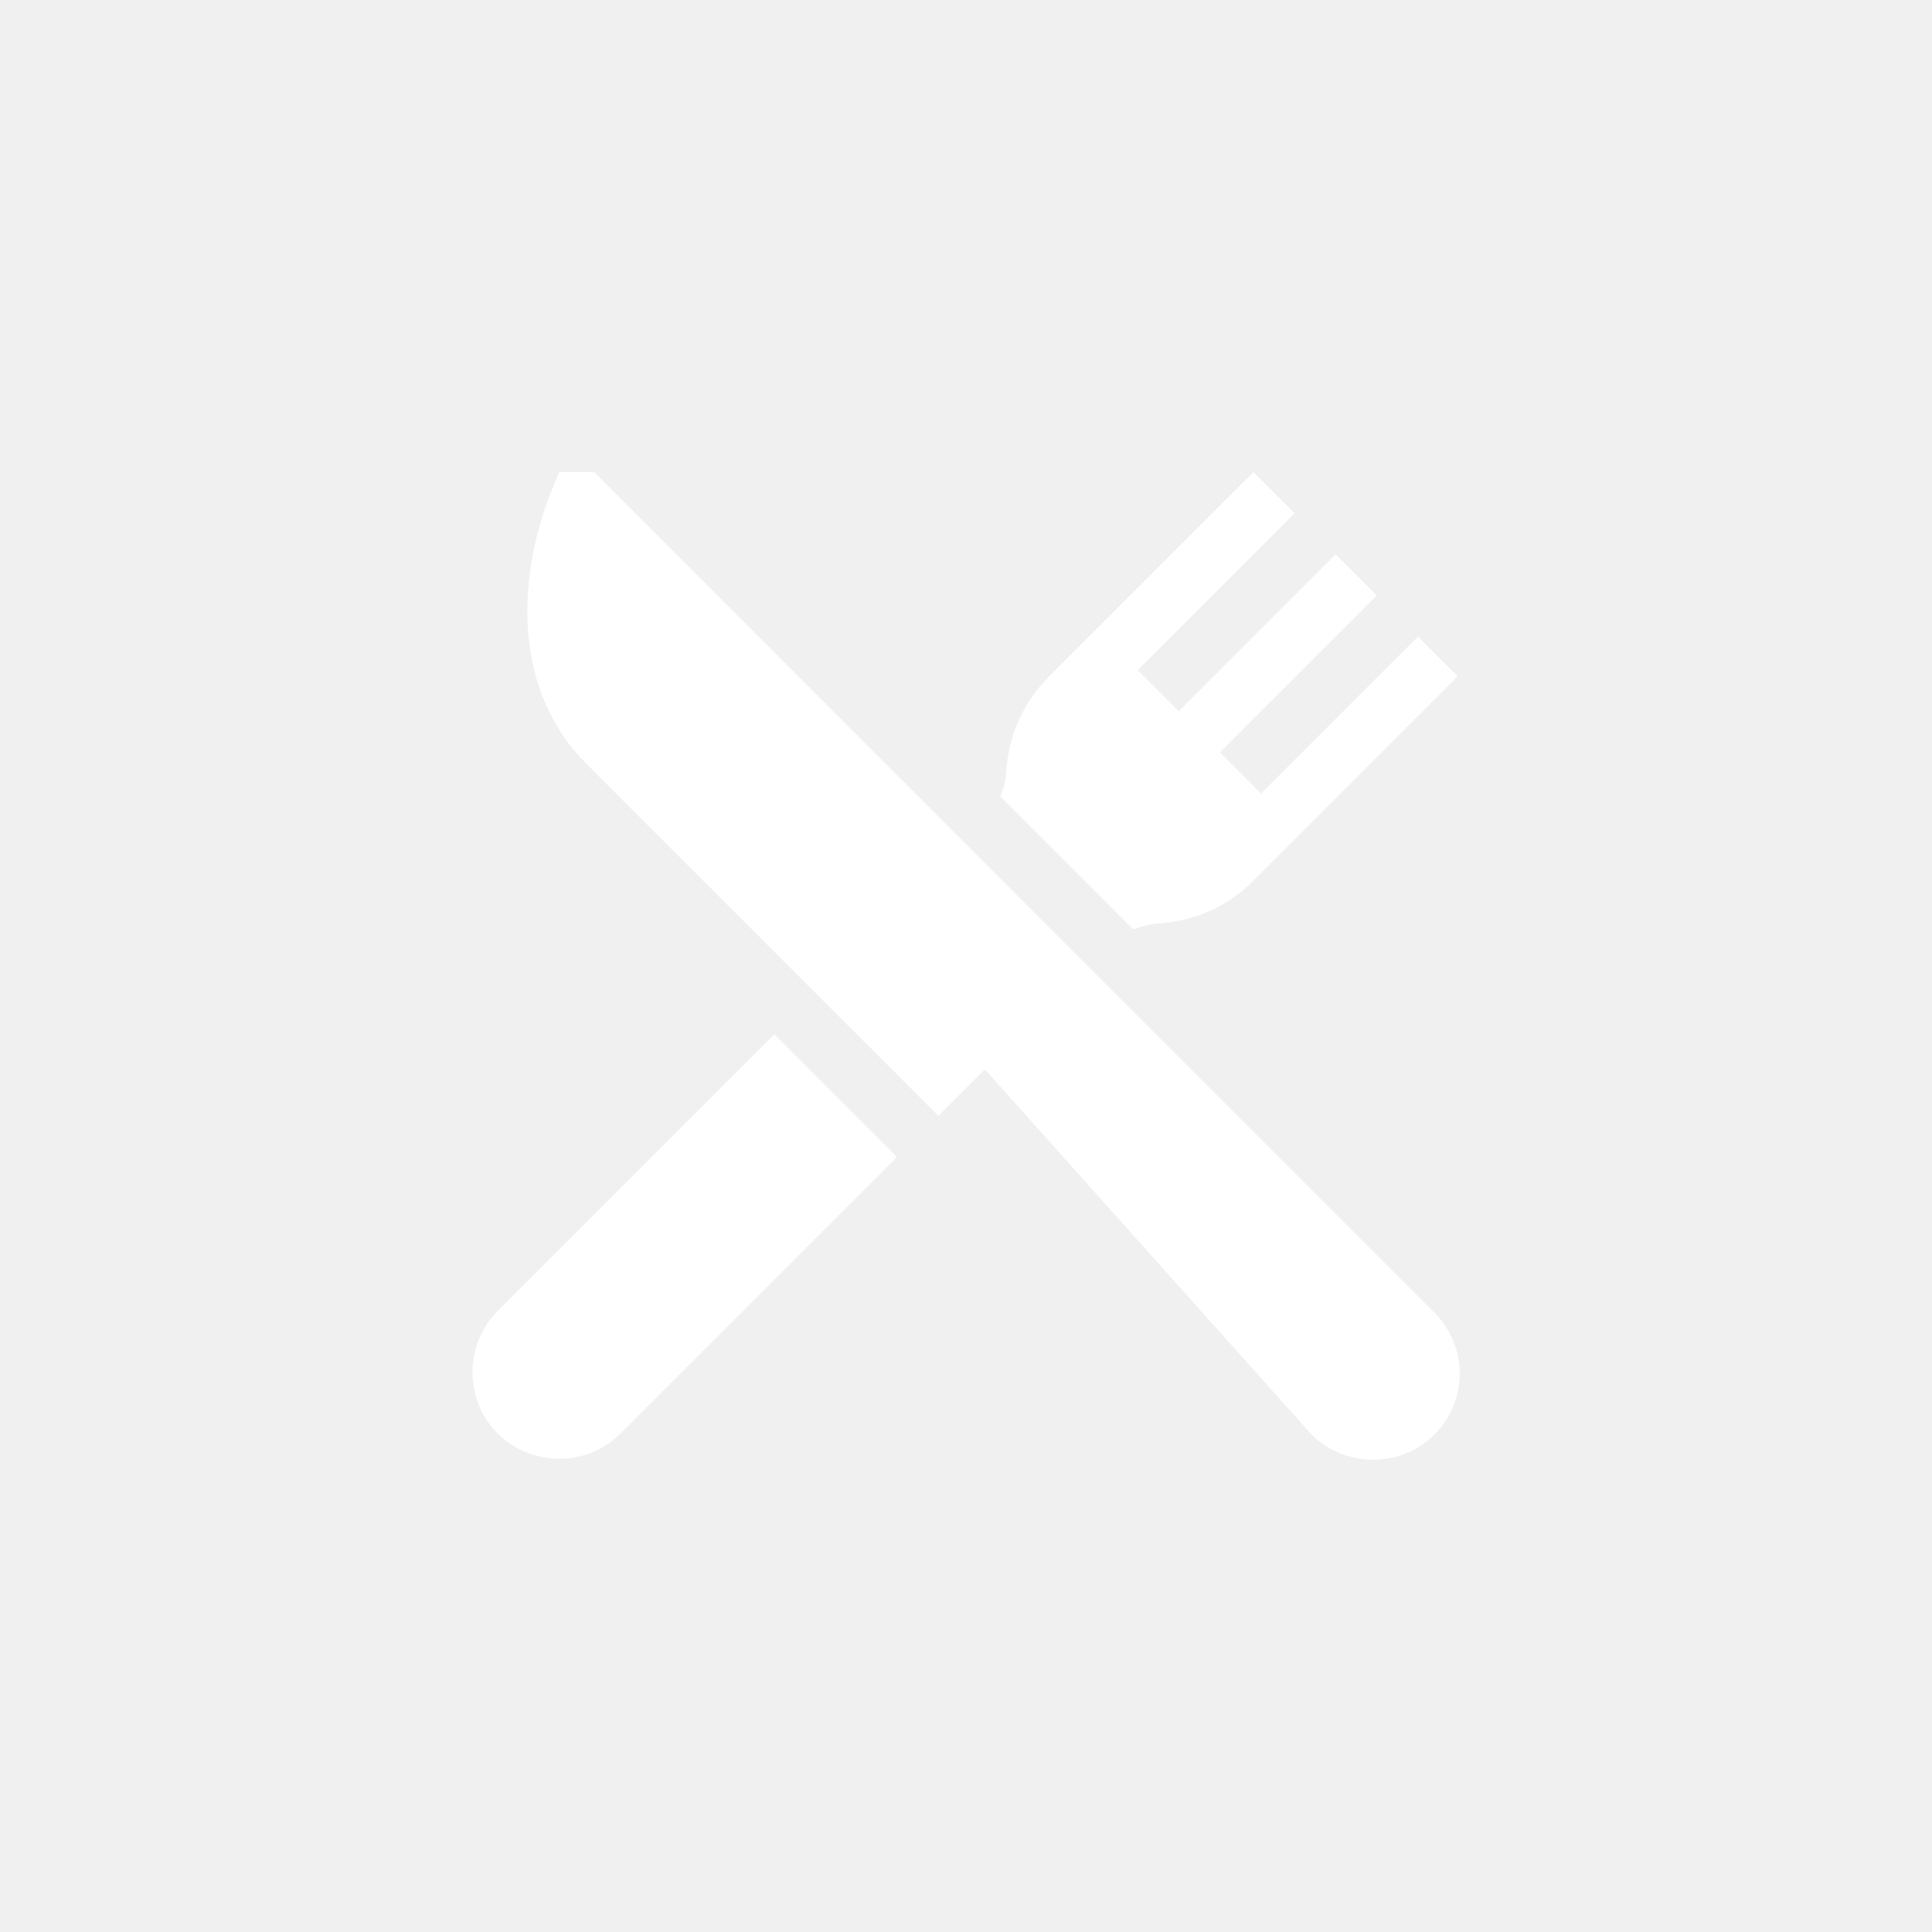
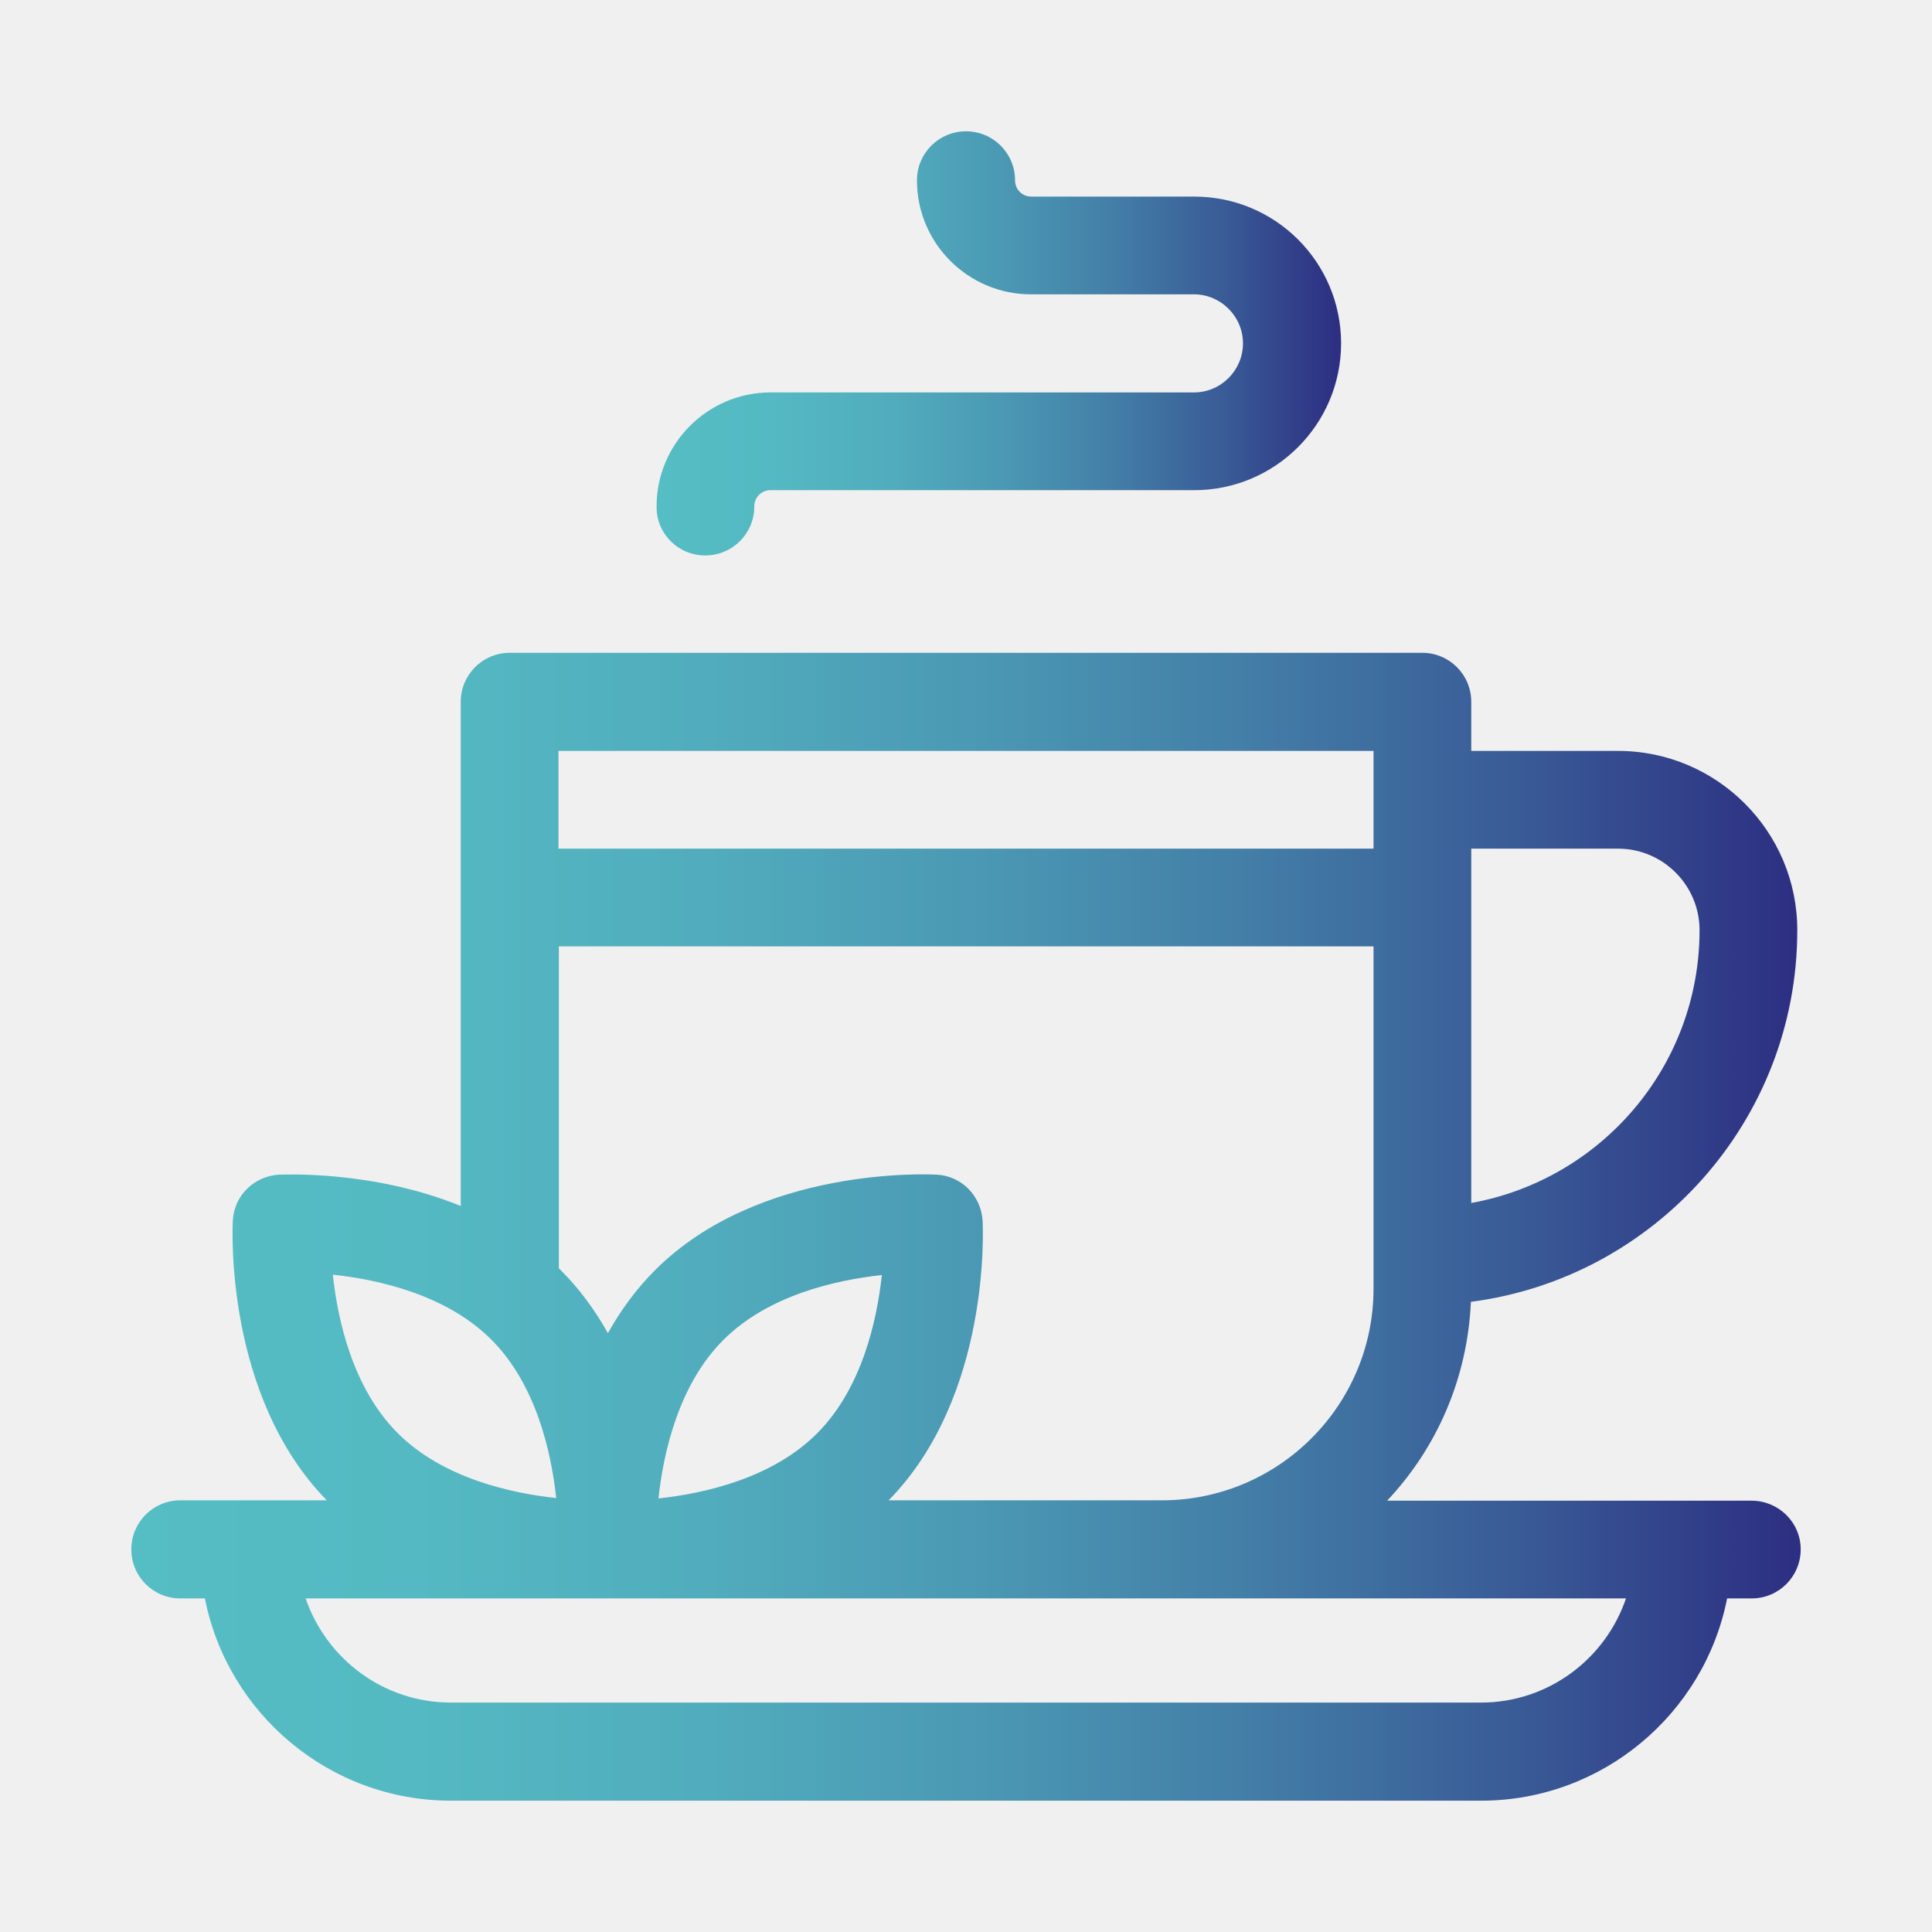
<svg xmlns="http://www.w3.org/2000/svg" version="1.1" id="Capa_1" x="0px" y="0px" viewBox="0 0 512 512" style="enable-background:new 0 0 512 512;" xml:space="preserve">
  <style type="text/css">
- 	.st0{fill:#FFFFFF;}
+ 	.st0{fill:url(#SVGID_1_);}
+ 	.st1{fill:url(#SVGID_2_);}
</style>
  <g>
-     <g>
-       <path class="st0" d="M380,347.7L277.3,245L157.5,125.1h-9.3l-2,4.8c-5.1,12.9-7.2,26-6.2,37.9c1.1,13.7,6.4,25.5,15,34.2    l93.7,93.7l12.3-12.3l86.6,96.8c8.6,8.6,23.5,9.1,32.5,0C389.1,371.3,389.1,356.7,380,347.7z" />
-     </g>
-   </g>
-   <g>
-     <g>
-       <path class="st0" d="M205.2,274.1l-73.3,73.3c-8.9,8.9-8.9,23.6,0,32.5c8.5,8.5,23.3,9.3,32.5,0l73.3-73.3L205.2,274.1z" />
-     </g>
-   </g>
-   <g>
-     <g>
-       <path class="st0" d="M375.8,168.7l-41.6,41.6l-10.9-10.9l41.6-41.6L354,146.9l-41.6,41.6l-10.9-10.9l41.6-41.6l-10.9-10.9    l-54.3,54.3c-6.6,6.6-10.6,15.4-11.2,24.8c-0.1,2.4-0.7,4.7-1.6,6.9l35.2,35.2c2.3-0.8,4.5-1.4,6.9-1.6    c9.3-0.6,18.3-4.5,24.8-11.2l54.3-54.3L375.8,168.7z" />
-     </g>
+     <linearGradient id="SVGID_1_" gradientUnits="userSpaceOnUse" x1="34.873" y1="325.102" x2="477.127" y2="325.102">
+       <stop offset="0" style="stop-color:#55BDC4" />
+       <stop offset="0.17" style="stop-color:#54B9C2" />
+       <stop offset="0.337" style="stop-color:#51ADBD" />
+       <stop offset="0.503" style="stop-color:#4B99B4" />
+       <stop offset="0.669" style="stop-color:#437EA7" />
+       <stop offset="0.834" style="stop-color:#395A96" />
+       <stop offset="0.997" style="stop-color:#2D2F82" />
+       <stop offset="1" style="stop-color:#2D2E82" />
+     </linearGradient>
+     <path class="st0" d="M464.2,397.7h-96.6c13.1-13.9,21.3-32.3,22.2-52.7c48.7-6.3,86.5-48.1,86.5-98.5c0-26.2-21.3-47.5-47.5-47.5   h-38.9v-13c0-7.2-5.8-13-13-13H135.1c-7.2,0-13,5.8-13,13v133.6c-23.3-9.5-46.8-8.3-48.2-8.3c-6.6,0.4-11.9,5.6-12.2,12.2   c-0.1,1.9-2.2,46.4,24.9,74.1H47.8c-7.2,0-13,5.8-13,13s5.8,13,13,13h6.5c6,30.5,33,53.6,65.2,53.6h273c32.2,0,59.2-23.1,65.2-53.6   h6.5c7.2,0,13-5.8,13-13S471.3,397.7,464.2,397.7L464.2,397.7z M428.8,224.9c11.9,0,21.6,9.7,21.6,21.6c0,36.1-26.1,66.1-60.5,72.3   v-93.9H428.8z M364,199v25.9H148V199H364z M148,250.8H364v90.7c0,31-25.2,56.1-56.1,56.1h-72.4c27.1-27.6,25-72.2,24.9-74.1   c-0.4-6.6-5.6-11.9-12.2-12.2c-1.9-0.1-47-2.3-74.6,25.3c-5.1,5.1-9.2,10.8-12.5,16.7c-3.3-5.9-7.4-11.6-12.5-16.7   c-0.2-0.2-0.3-0.3-0.5-0.5V250.8z M174.5,397.1c1.3-12.1,5.3-30.1,17.2-42c11.9-11.9,29.9-15.9,42-17.2c-1.3,12.1-5.3,30.1-17.2,42   C204.6,391.8,186.6,395.8,174.5,397.1L174.5,397.1z M130.2,355c11.9,11.9,15.9,29.9,17.2,42c-12.1-1.3-30.1-5.3-42-17.2   c-11.9-11.9-15.9-29.9-17.2-42C100.3,339.1,118.3,343.1,130.2,355L130.2,355z M392.5,451.2h-273c-17.9,0-33-11.6-38.5-27.6h349.9   C425.5,439.6,410.3,451.2,392.5,451.2L392.5,451.2z M392.5,451.2" />
+     <linearGradient id="SVGID_2_" gradientUnits="userSpaceOnUse" x1="173.941" y1="91.019" x2="355.334" y2="91.019">
+       <stop offset="0" style="stop-color:#55BDC4" />
+       <stop offset="0.17" style="stop-color:#54B9C2" />
+       <stop offset="0.337" style="stop-color:#51ADBD" />
+       <stop offset="0.503" style="stop-color:#4B99B4" />
+       <stop offset="0.669" style="stop-color:#437EA7" />
+       <stop offset="0.834" style="stop-color:#395A96" />
+       <stop offset="0.997" style="stop-color:#2D2F82" />
+       <stop offset="1" style="stop-color:#2D2E82" />
+     </linearGradient>
+     <path class="st1" d="M186.9,147.2c7.2,0,13-5.8,13-13c0-2.4,1.9-4.3,4.3-4.3h112.3c21.4,0,38.9-17.4,38.9-38.9   s-17.4-38.9-38.9-38.9h-43.2c-2.4,0-4.3-1.9-4.3-4.3c0-7.2-5.8-13-13-13c-7.2,0-13,5.8-13,13c0,16.7,13.6,30.2,30.2,30.2h43.2   c7.1,0,13,5.8,13,13c0,7.1-5.8,13-13,13H204.2c-16.7,0-30.2,13.6-30.2,30.2C173.9,141.4,179.7,147.2,186.9,147.2L186.9,147.2z    M186.9,147.2" />
  </g>
</svg>
